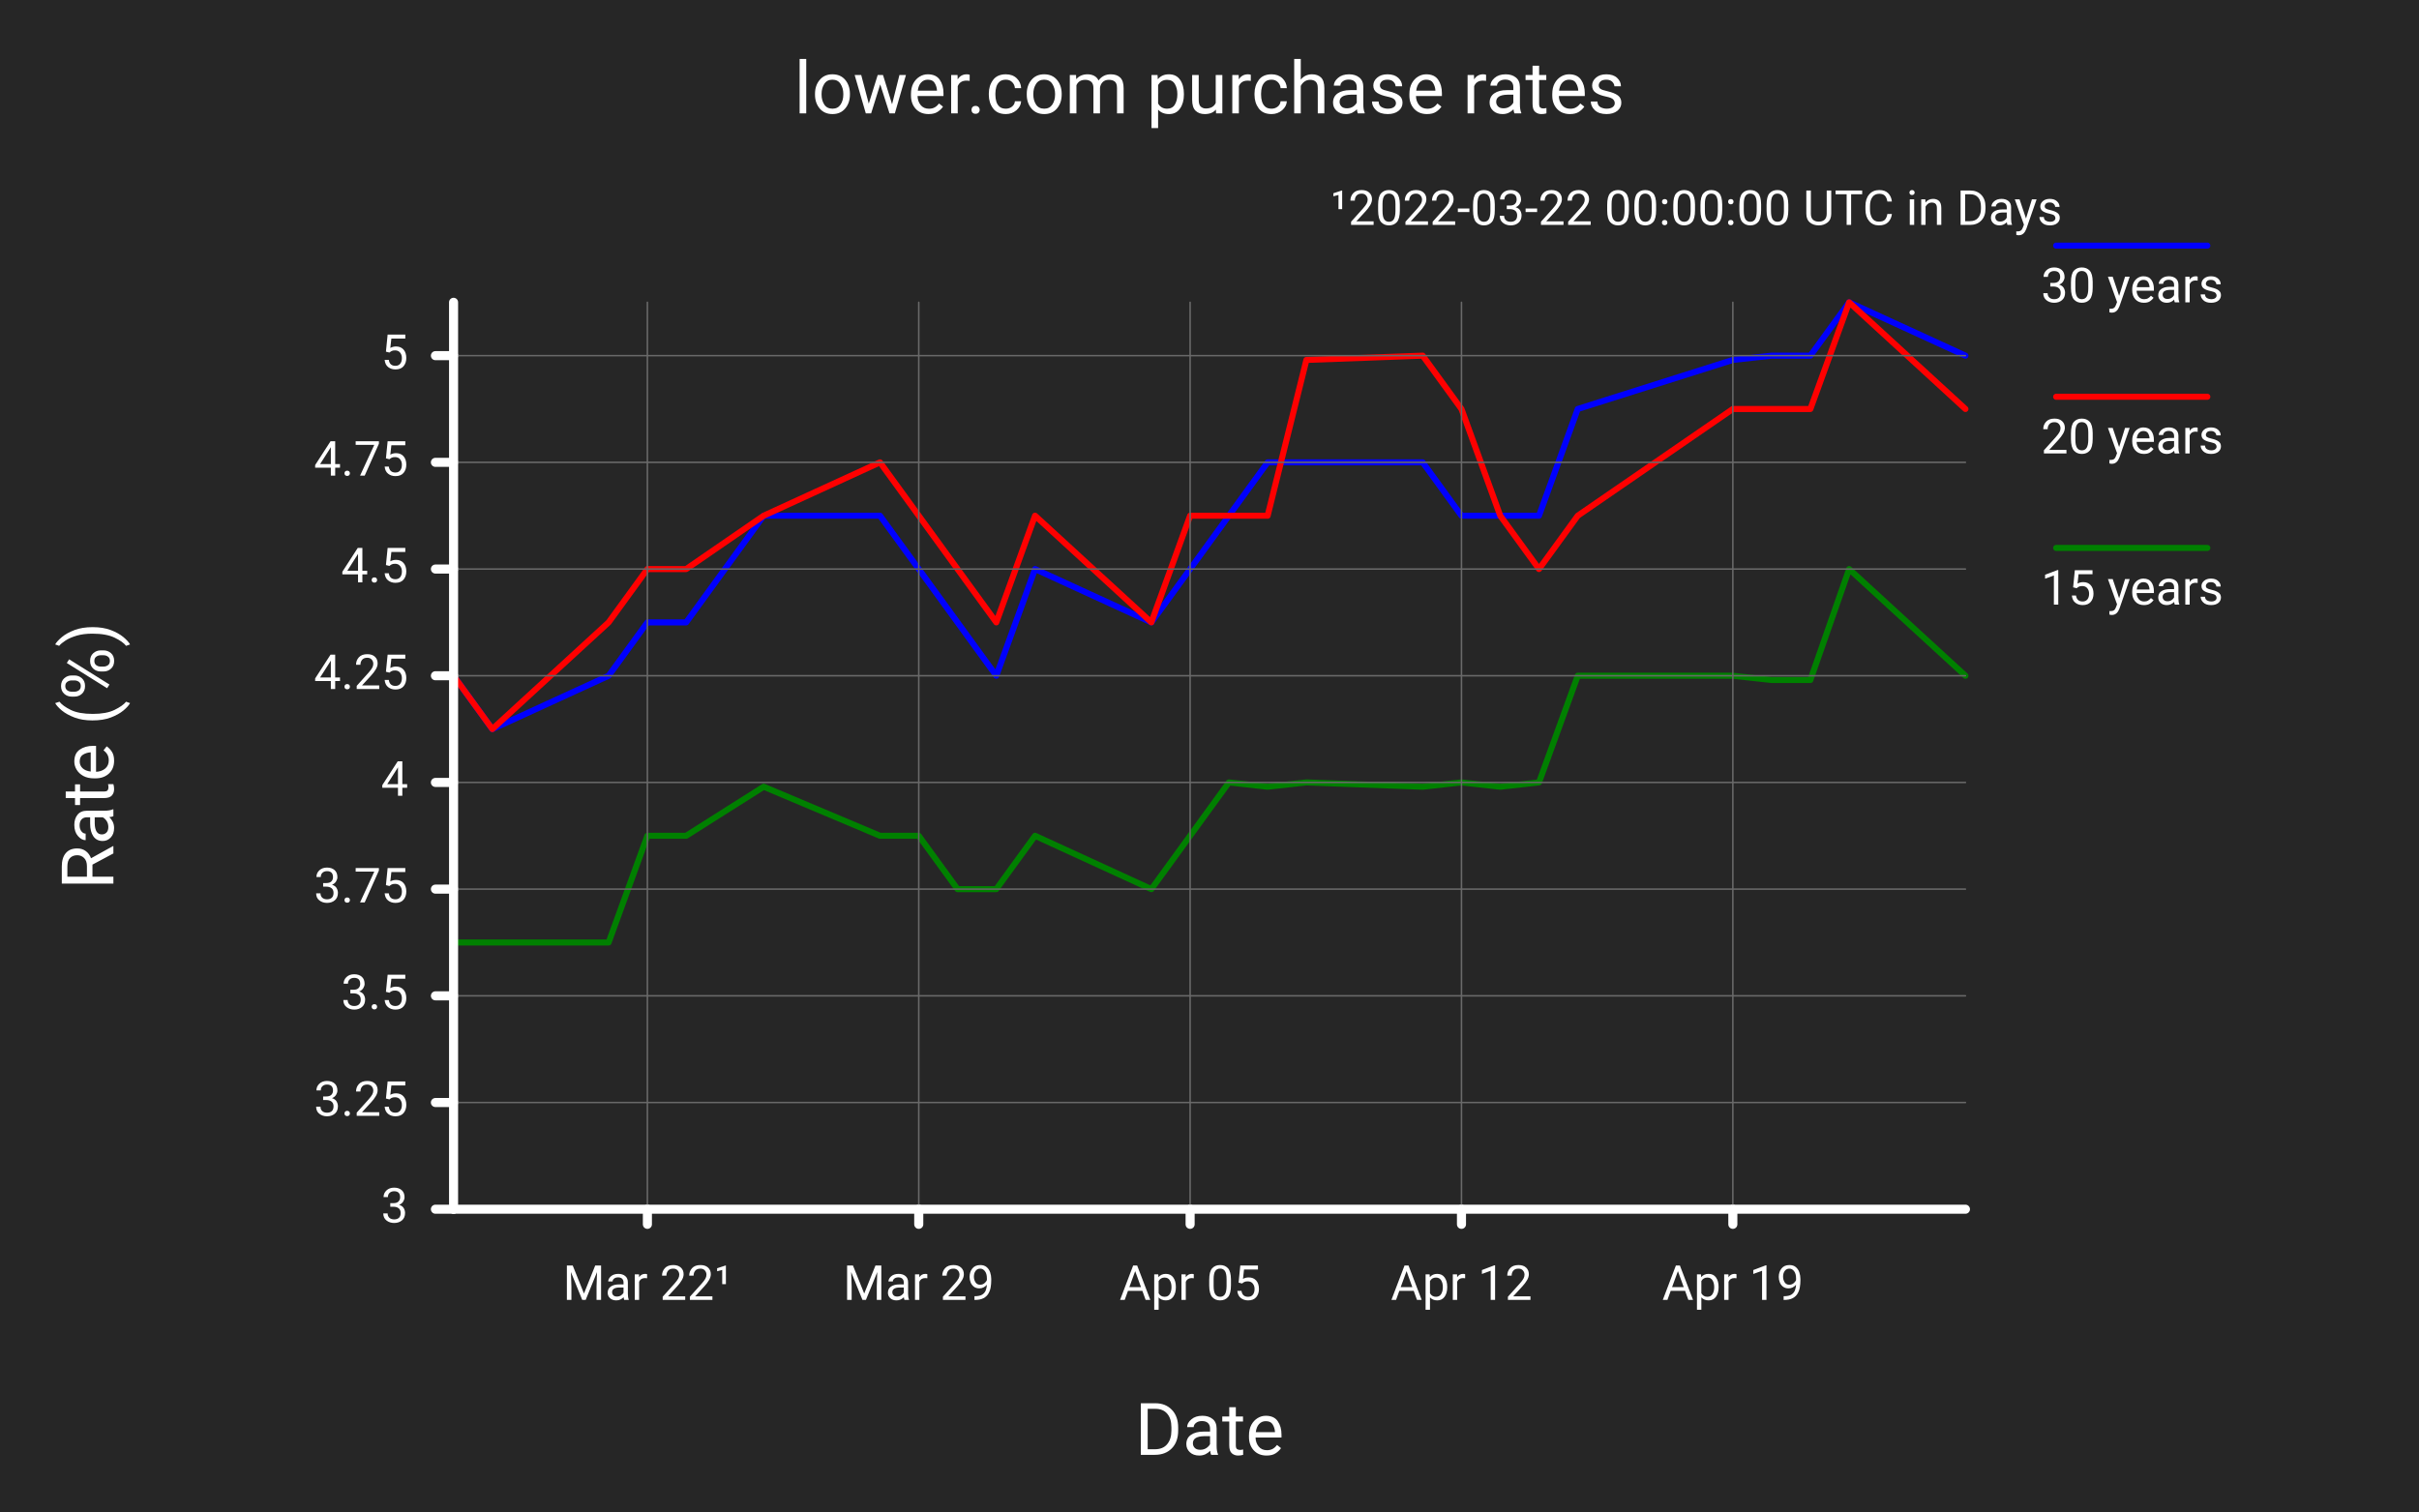
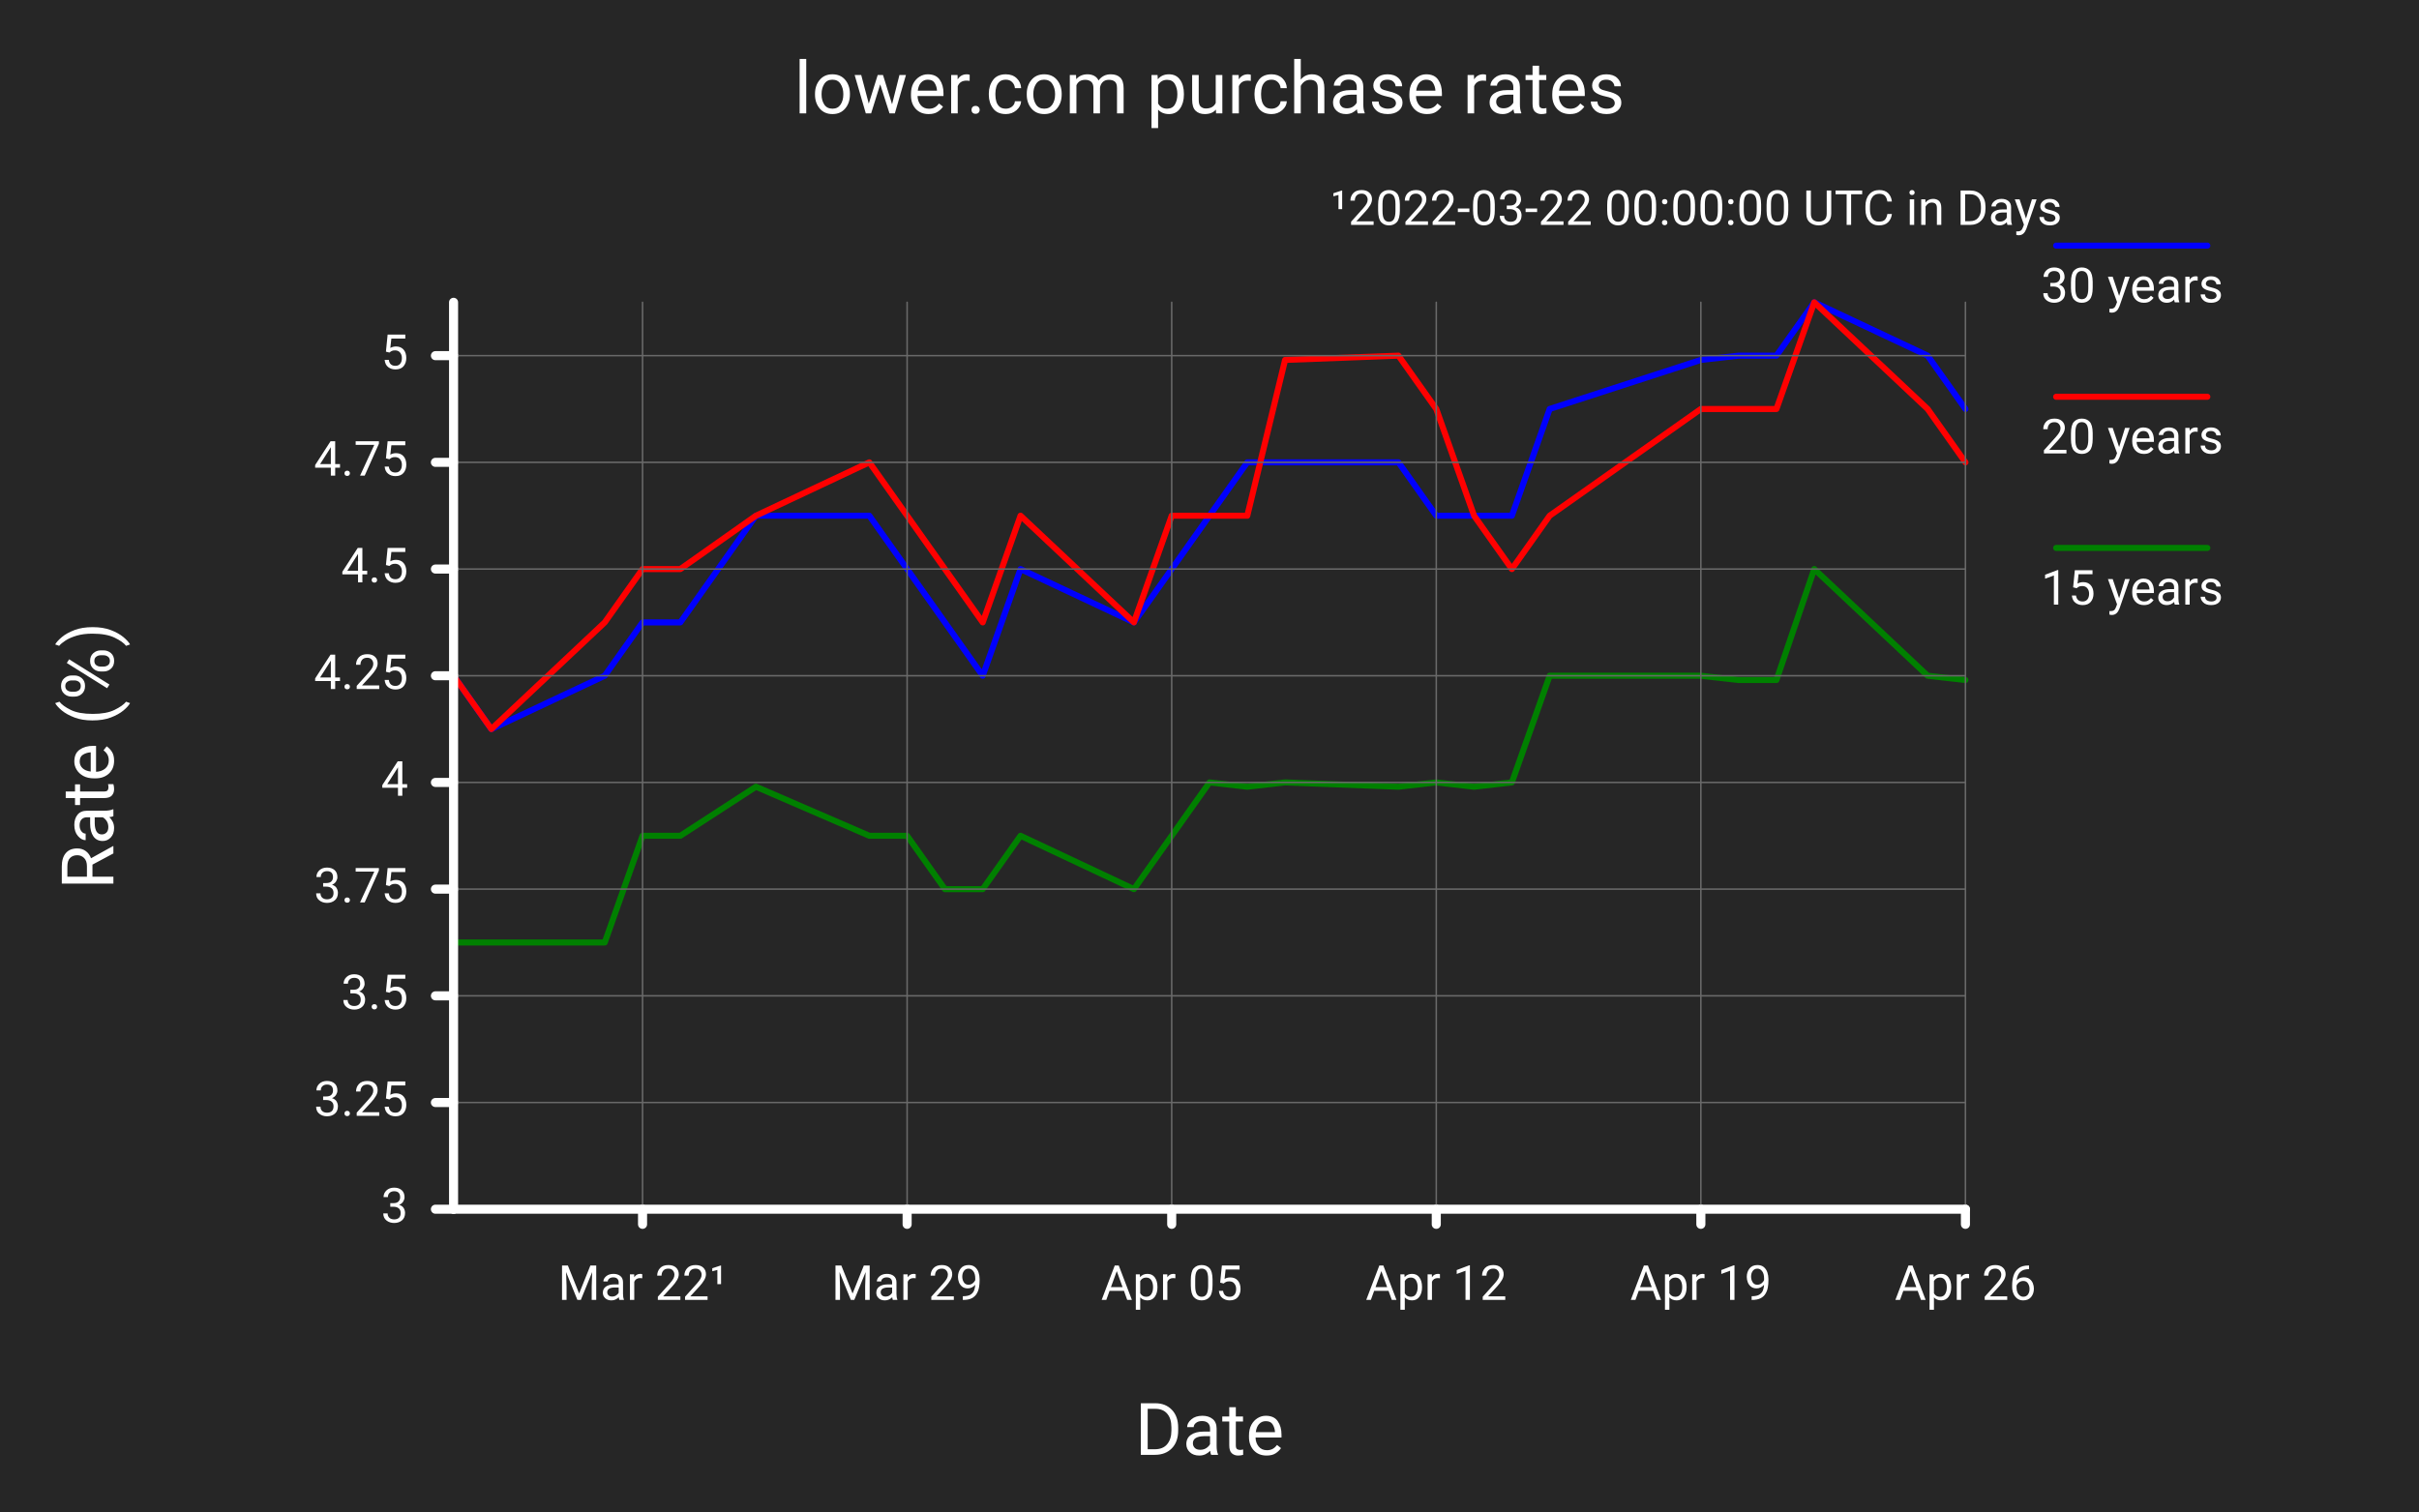
<svg xmlns="http://www.w3.org/2000/svg" class="poloto" width="800" height="500" viewBox="0 0 800 500">
  <style>.poloto{stroke-linecap:round;stroke-linejoin:round;font-family:Roboto,sans-serif;font-size:16px;}.poloto_background{fill:#262626;}.poloto_scatter{stroke-width:7}.poloto_tick_line{stroke:dimgray;stroke-width:0.5}.poloto_line{stroke-width:2}.poloto_text{fill: white;}.poloto_axis_lines{stroke: white;stroke-width:3;fill:none;stroke-dasharray:none}.poloto_title{font-size:24px;dominant-baseline:start;text-anchor:middle;}.poloto_xname{font-size:24px;dominant-baseline:start;text-anchor:middle;}.poloto_yname{font-size:24px;dominant-baseline:start;text-anchor:middle;}.poloto0stroke{stroke:blue;}.poloto1stroke{stroke:red;}.poloto2stroke{stroke:green;}.poloto3stroke{stroke:gold;}.poloto4stroke{stroke:aqua;}.poloto5stroke{stroke:lime;}.poloto6stroke{stroke:orange;}.poloto7stroke{stroke:chocolate;}.poloto0fill{fill:blue;}.poloto1fill{fill:red;}.poloto2fill{fill:green;}.poloto3fill{fill:gold;}.poloto4fill{fill:aqua;}.poloto5fill{fill:lime;}.poloto6fill{fill:orange;}.poloto7fill{fill:chocolate;}</style>
  <circle r="1e5" class="poloto_background" />
  <text class="poloto_text poloto_legend_text" x="675" y="100">30 years</text>
  <line class="poloto_line poloto_legend_icon poloto0stroke poloto0legend" stroke="black" x1="680" x2="730" y1="81.25" y2="81.25" />
-   <path class="poloto_line poloto0stroke" fill="none" stroke="black" d=" M 150.00 223.53 L 162.82 241.18 L 201.28 223.53 L 214.10 205.88 L 226.92 205.88 L 226.92 205.88 L 252.56 170.59 L 291.03 170.59 L 303.85 188.24 L 316.67 205.88 L 329.49 223.53 L 342.31 188.24 L 380.77 205.88 L 393.59 188.24 L 406.41 170.59 L 419.23 152.94 L 432.05 152.94 L 470.51 152.94 L 483.33 170.59 L 496.15 170.59 L 508.97 170.59 L 521.79 135.29 L 573.08 119.06 L 585.90 117.65 L 598.72 117.65 L 611.54 100.00 L 650.00 117.65" />
+   <path class="poloto_line poloto0stroke" fill="none" stroke="black" d=" M 150.00 223.53 L 162.50 241.18 L 200.00 223.53 L 212.50 205.88 L 225.00 205.88 L 225.00 205.88 L 250.00 170.59 L 287.50 170.59 L 300.00 188.24 L 312.50 205.88 L 325.00 223.53 L 337.50 188.24 L 375.00 205.88 L 387.50 188.24 L 400.00 170.59 L 412.50 152.94 L 425.00 152.94 L 462.50 152.94 L 475.00 170.59 L 487.50 170.59 L 500.00 170.59 L 512.50 135.29 L 562.50 119.06 L 575.00 117.65 L 587.50 117.65 L 600.00 100.00 L 637.50 117.65 L 650.00 135.29" />
  <text class="poloto_text poloto_legend_text" x="675" y="150">20 years</text>
  <line class="poloto_line poloto_legend_icon poloto1stroke poloto1legend" stroke="black" x1="680" x2="730" y1="131.25" y2="131.25" />
-   <path class="poloto_line poloto1stroke" fill="none" stroke="black" d=" M 150.00 223.53 L 162.82 241.18 L 201.28 205.88 L 214.10 188.24 L 226.92 188.24 L 226.92 188.24 L 252.56 170.59 L 291.03 152.94 L 303.85 170.59 L 316.67 188.24 L 329.49 205.88 L 342.31 170.59 L 380.77 205.88 L 393.59 170.59 L 406.41 170.59 L 419.23 170.59 L 432.05 119.06 L 470.51 117.65 L 483.33 135.29 L 496.15 170.59 L 508.97 188.24 L 521.79 170.59 L 573.08 135.29 L 585.90 135.29 L 598.72 135.29 L 611.54 100.00 L 650.00 135.29" />
+   <path class="poloto_line poloto1stroke" fill="none" stroke="black" d=" M 150.00 223.53 L 162.50 241.18 L 200.00 205.88 L 212.50 188.24 L 225.00 188.24 L 225.00 188.24 L 250.00 170.59 L 287.50 152.94 L 300.00 170.59 L 312.50 188.24 L 325.00 205.88 L 337.50 170.59 L 375.00 205.88 L 387.50 170.59 L 400.00 170.59 L 412.50 170.59 L 425.00 119.06 L 462.50 117.65 L 475.00 135.29 L 487.50 170.59 L 500.00 188.24 L 512.50 170.59 L 562.50 135.29 L 575.00 135.29 L 587.50 135.29 L 600.00 100.00 L 637.50 135.29 L 650.00 152.94" />
  <text class="poloto_text poloto_legend_text" x="675" y="200">15 years</text>
  <line class="poloto_line poloto_legend_icon poloto2stroke poloto2legend" stroke="black" x1="680" x2="730" y1="181.25" y2="181.25" />
-   <path class="poloto_line poloto2stroke" fill="none" stroke="black" d=" M 150.00 311.76 L 162.82 311.76 L 201.28 311.76 L 214.10 276.47 L 226.92 276.47 L 226.92 276.47 L 252.56 260.24 L 291.03 276.47 L 303.85 276.47 L 316.67 294.12 L 329.49 294.12 L 342.31 276.47 L 380.77 294.12 L 393.59 276.47 L 406.41 258.82 L 419.23 260.24 L 432.05 258.82 L 470.51 260.24 L 483.33 258.82 L 496.15 260.24 L 508.97 258.82 L 521.79 223.53 L 573.08 223.53 L 585.90 224.94 L 598.72 224.94 L 611.54 188.24 L 650.00 223.53" />
+   <path class="poloto_line poloto2stroke" fill="none" stroke="black" d=" M 150.00 311.76 L 162.50 311.76 L 200.00 311.76 L 212.50 276.47 L 225.00 276.47 L 225.00 276.47 L 250.00 260.24 L 287.50 276.47 L 300.00 276.47 L 312.50 294.12 L 325.00 294.12 L 337.50 276.47 L 375.00 294.12 L 387.50 276.47 L 400.00 258.82 L 412.50 260.24 L 425.00 258.82 L 462.50 260.24 L 475.00 258.82 L 487.50 260.24 L 500.00 258.82 L 512.50 223.53 L 562.50 223.53 L 575.00 224.94 L 587.50 224.94 L 600.00 188.24 L 637.50 223.53 L 650.00 224.94" />
  <text class="poloto_labels poloto_text poloto_title" x="400" y="37.5">lower.com purchase rates</text>
  <text class="poloto_labels poloto_text poloto_xname" x="400" y="481.25">Date</text>
  <text class="poloto_labels poloto_text poloto_yname" transform="rotate(-90,37.5,250)" x="37.5" y="250">Rate (%)</text>
  <text class="poloto_tick_labels poloto_text" dominant-baseline="middle" text-anchor="start" x="150" y="70" />
  <line class="poloto_axis_lines" stroke="black" x1="150" x2="144" y1="400" y2="400" />
  <line class="poloto_tick_line" stroke="black" x1="150" x2="650" y1="400" y2="400" />
  <text class="poloto_tick_labels poloto_text" dominant-baseline="middle" text-anchor="end" x="135" y="400">3</text>
  <line class="poloto_axis_lines" stroke="black" x1="150" x2="144" y1="364.706" y2="364.706" />
  <line class="poloto_tick_line" stroke="black" x1="150" x2="650" y1="364.706" y2="364.706" />
  <text class="poloto_tick_labels poloto_text" dominant-baseline="middle" text-anchor="end" x="135" y="364.706">3.25</text>
  <line class="poloto_axis_lines" stroke="black" x1="150" x2="144" y1="329.412" y2="329.412" />
  <line class="poloto_tick_line" stroke="black" x1="150" x2="650" y1="329.412" y2="329.412" />
  <text class="poloto_tick_labels poloto_text" dominant-baseline="middle" text-anchor="end" x="135" y="329.412">3.5</text>
  <line class="poloto_axis_lines" stroke="black" x1="150" x2="144" y1="294.118" y2="294.118" />
  <line class="poloto_tick_line" stroke="black" x1="150" x2="650" y1="294.118" y2="294.118" />
  <text class="poloto_tick_labels poloto_text" dominant-baseline="middle" text-anchor="end" x="135" y="294.118">3.75</text>
  <line class="poloto_axis_lines" stroke="black" x1="150" x2="144" y1="258.824" y2="258.824" />
  <line class="poloto_tick_line" stroke="black" x1="150" x2="650" y1="258.824" y2="258.824" />
  <text class="poloto_tick_labels poloto_text" dominant-baseline="middle" text-anchor="end" x="135" y="258.824">4</text>
  <line class="poloto_axis_lines" stroke="black" x1="150" x2="144" y1="223.529" y2="223.529" />
  <line class="poloto_tick_line" stroke="black" x1="150" x2="650" y1="223.529" y2="223.529" />
  <text class="poloto_tick_labels poloto_text" dominant-baseline="middle" text-anchor="end" x="135" y="223.529">4.25</text>
  <line class="poloto_axis_lines" stroke="black" x1="150" x2="144" y1="188.235" y2="188.235" />
  <line class="poloto_tick_line" stroke="black" x1="150" x2="650" y1="188.235" y2="188.235" />
  <text class="poloto_tick_labels poloto_text" dominant-baseline="middle" text-anchor="end" x="135" y="188.235">4.5</text>
  <line class="poloto_axis_lines" stroke="black" x1="150" x2="144" y1="152.941" y2="152.941" />
  <line class="poloto_tick_line" stroke="black" x1="150" x2="650" y1="152.941" y2="152.941" />
  <text class="poloto_tick_labels poloto_text" dominant-baseline="middle" text-anchor="end" x="135" y="152.941">4.75</text>
  <line class="poloto_axis_lines" stroke="black" x1="150" x2="144" y1="117.647" y2="117.647" />
  <line class="poloto_tick_line" stroke="black" x1="150" x2="650" y1="117.647" y2="117.647" />
  <text class="poloto_tick_labels poloto_text" dominant-baseline="middle" text-anchor="end" x="135" y="117.647">5</text>
  <text class="poloto_tick_labels poloto_text" dominant-baseline="middle" text-anchor="start" x="440" y="70">¹2022-03-22 00:00:00 UTC in Days</text>
-   <line class="poloto_axis_lines" stroke="black" x1="214.103" x2="214.103" y1="400" y2="405" />
-   <line class="poloto_tick_line" stroke="black" x1="214.103" x2="214.103" y1="400" y2="100" />
-   <text class="poloto_tick_labels poloto_text" dominant-baseline="start" text-anchor="middle" x="214.103" y="430">Mar 22¹</text>
-   <line class="poloto_axis_lines" stroke="black" x1="303.846" x2="303.846" y1="400" y2="405" />
-   <line class="poloto_tick_line" stroke="black" x1="303.846" x2="303.846" y1="400" y2="100" />
-   <text class="poloto_tick_labels poloto_text" dominant-baseline="start" text-anchor="middle" x="303.846" y="430">Mar 29</text>
-   <line class="poloto_axis_lines" stroke="black" x1="393.59" x2="393.59" y1="400" y2="405" />
-   <line class="poloto_tick_line" stroke="black" x1="393.59" x2="393.59" y1="400" y2="100" />
-   <text class="poloto_tick_labels poloto_text" dominant-baseline="start" text-anchor="middle" x="393.59" y="430">Apr 05</text>
-   <line class="poloto_axis_lines" stroke="black" x1="483.333" x2="483.333" y1="400" y2="405" />
-   <line class="poloto_tick_line" stroke="black" x1="483.333" x2="483.333" y1="400" y2="100" />
-   <text class="poloto_tick_labels poloto_text" dominant-baseline="start" text-anchor="middle" x="483.333" y="430">Apr 12</text>
-   <line class="poloto_axis_lines" stroke="black" x1="573.077" x2="573.077" y1="400" y2="405" />
-   <line class="poloto_tick_line" stroke="black" x1="573.077" x2="573.077" y1="400" y2="100" />
-   <text class="poloto_tick_labels poloto_text" dominant-baseline="start" text-anchor="middle" x="573.077" y="430">Apr 19</text>
+   <line class="poloto_axis_lines" stroke="black" x1="212.5" x2="212.5" y1="400" y2="405" />
+   <line class="poloto_tick_line" stroke="black" x1="212.5" x2="212.5" y1="400" y2="100" />
+   <text class="poloto_tick_labels poloto_text" dominant-baseline="start" text-anchor="middle" x="212.5" y="430">Mar 22¹</text>
+   <line class="poloto_axis_lines" stroke="black" x1="300" x2="300" y1="400" y2="405" />
+   <line class="poloto_tick_line" stroke="black" x1="300" x2="300" y1="400" y2="100" />
+   <text class="poloto_tick_labels poloto_text" dominant-baseline="start" text-anchor="middle" x="300" y="430">Mar 29</text>
+   <line class="poloto_axis_lines" stroke="black" x1="387.5" x2="387.5" y1="400" y2="405" />
+   <line class="poloto_tick_line" stroke="black" x1="387.5" x2="387.5" y1="400" y2="100" />
+   <text class="poloto_tick_labels poloto_text" dominant-baseline="start" text-anchor="middle" x="387.5" y="430">Apr 05</text>
+   <line class="poloto_axis_lines" stroke="black" x1="475" x2="475" y1="400" y2="405" />
+   <line class="poloto_tick_line" stroke="black" x1="475" x2="475" y1="400" y2="100" />
+   <text class="poloto_tick_labels poloto_text" dominant-baseline="start" text-anchor="middle" x="475" y="430">Apr 12</text>
+   <line class="poloto_axis_lines" stroke="black" x1="562.5" x2="562.5" y1="400" y2="405" />
+   <line class="poloto_tick_line" stroke="black" x1="562.5" x2="562.5" y1="400" y2="100" />
+   <text class="poloto_tick_labels poloto_text" dominant-baseline="start" text-anchor="middle" x="562.5" y="430">Apr 19</text>
+   <line class="poloto_axis_lines" stroke="black" x1="650" x2="650" y1="400" y2="405" />
+   <line class="poloto_tick_line" stroke="black" x1="650" x2="650" y1="400" y2="100" />
+   <text class="poloto_tick_labels poloto_text" dominant-baseline="start" text-anchor="middle" x="650" y="430">Apr 26</text>
  <path stroke="black" fill="none" class="poloto_axis_lines" d=" M 150 400 L 650 400" />
  <path stroke="black" fill="none" class="poloto_axis_lines" d=" M 150 400 L 150 100" />
</svg>
